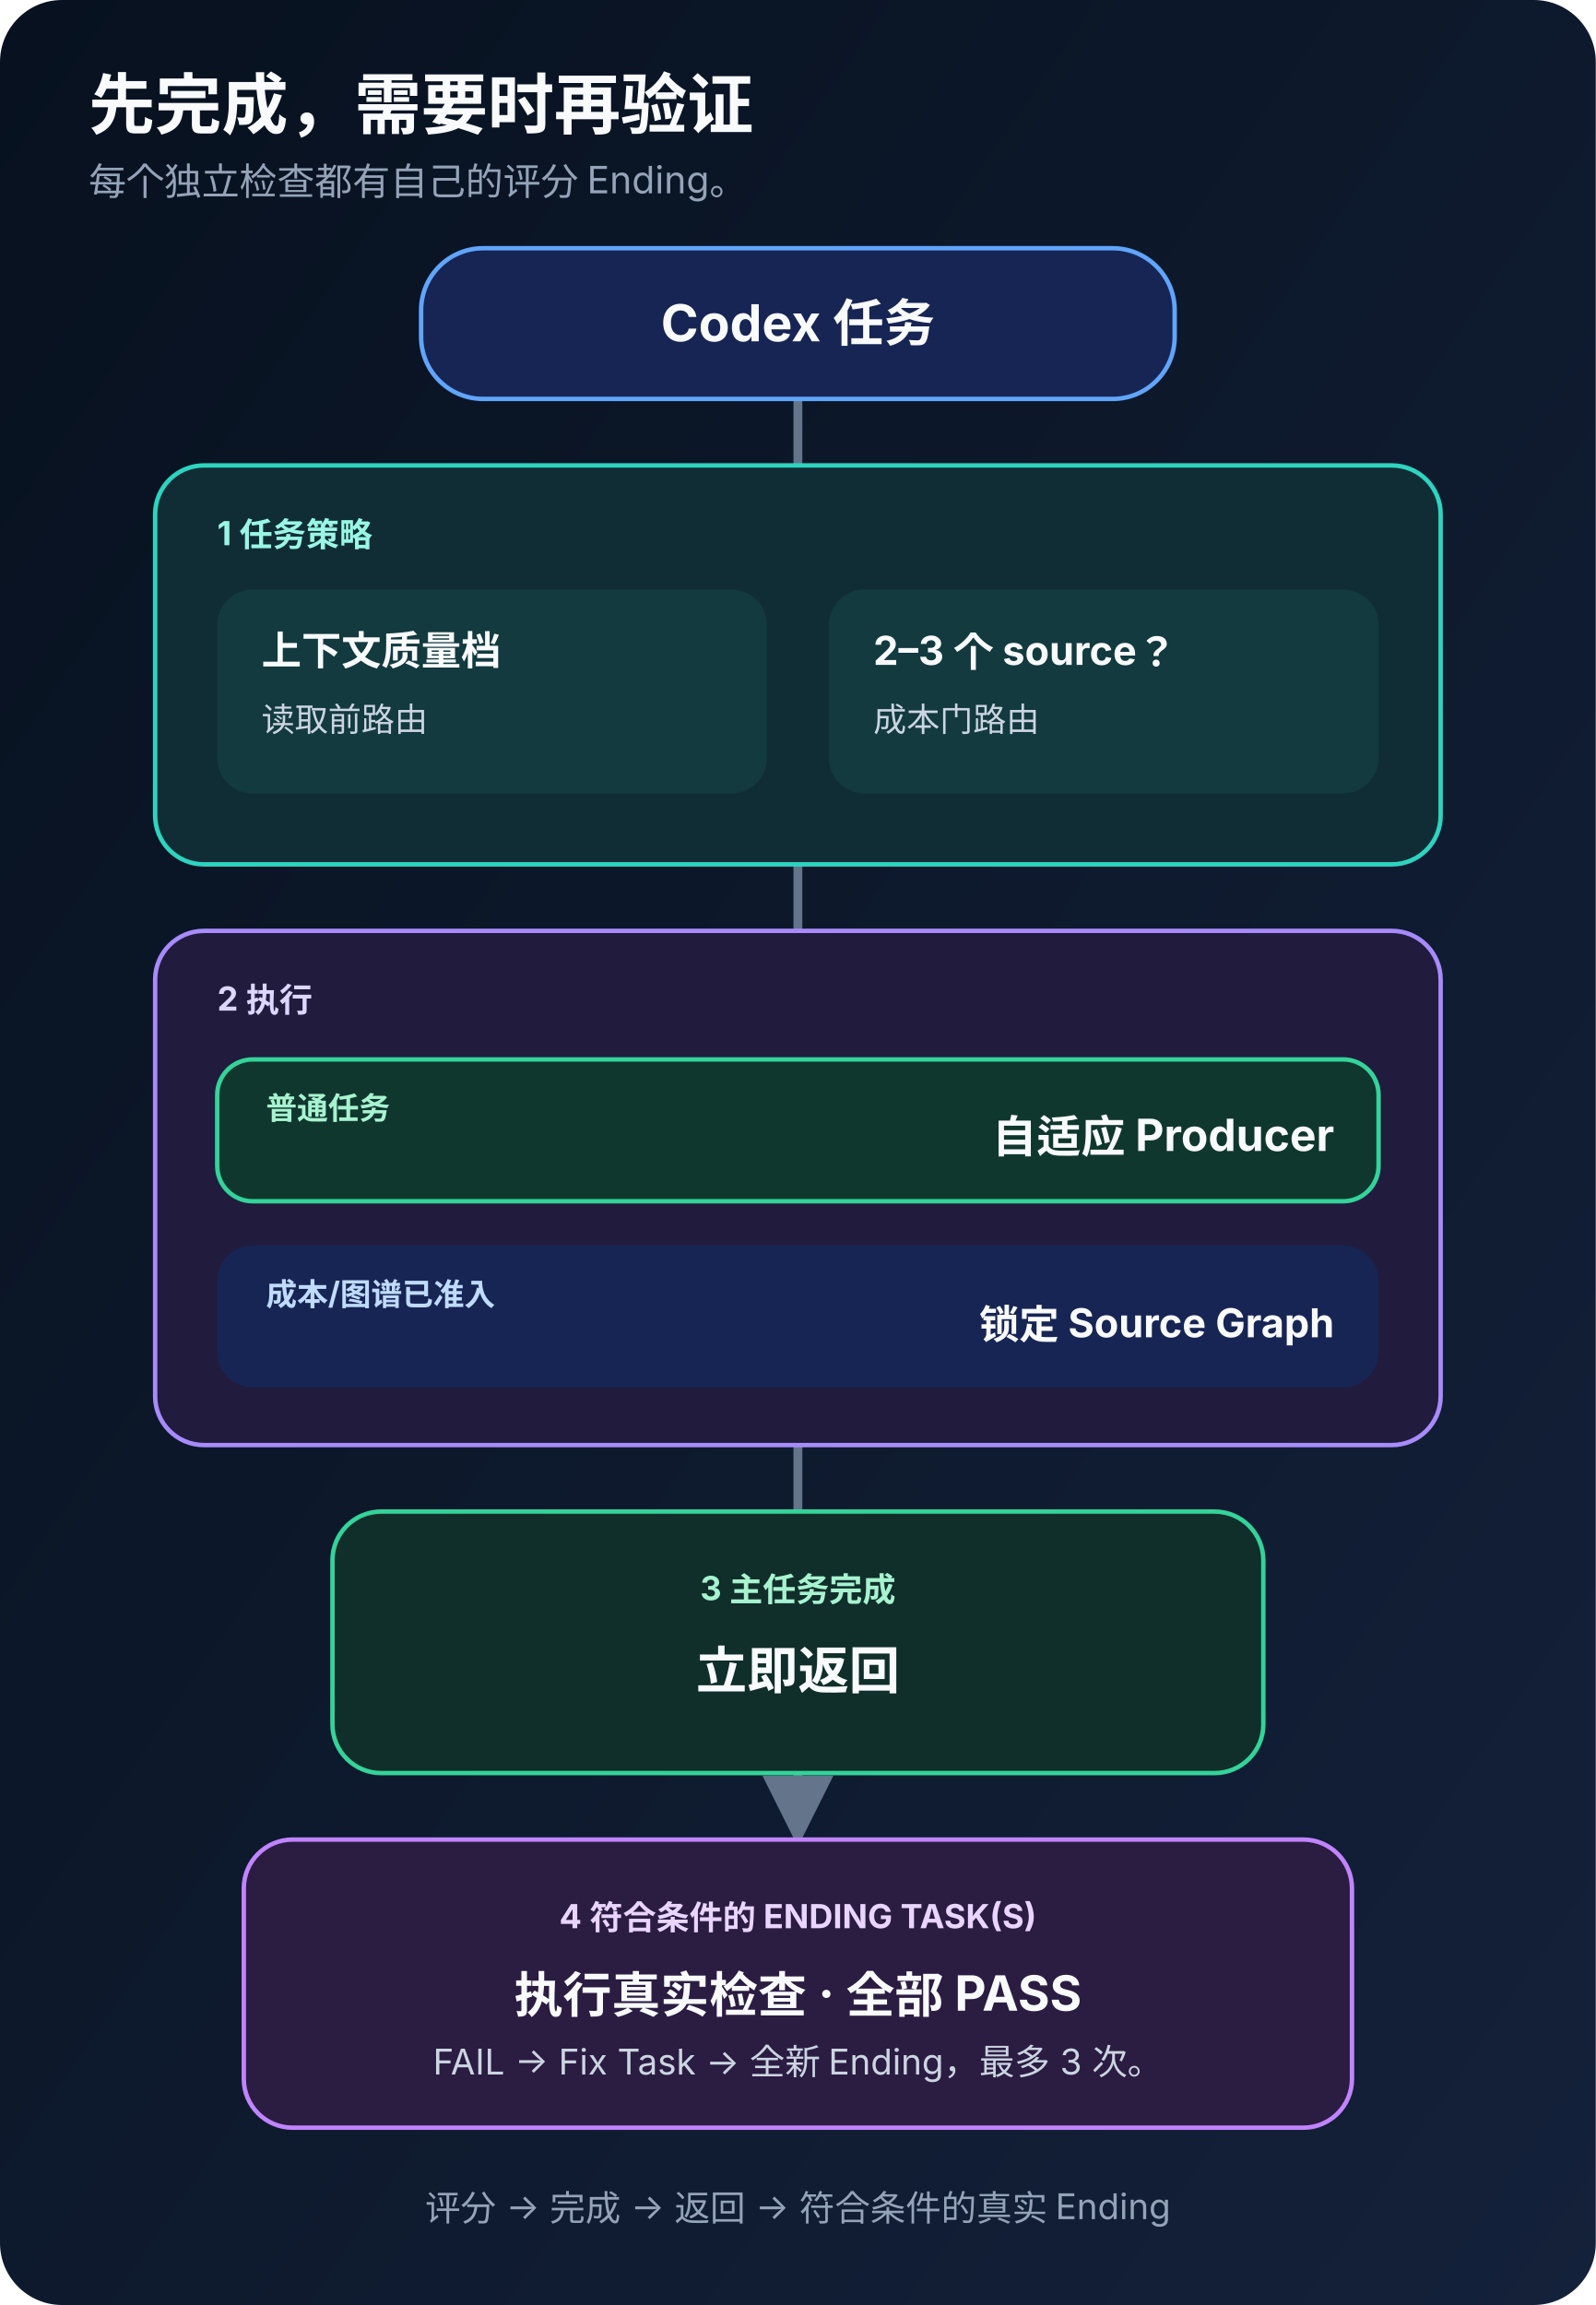
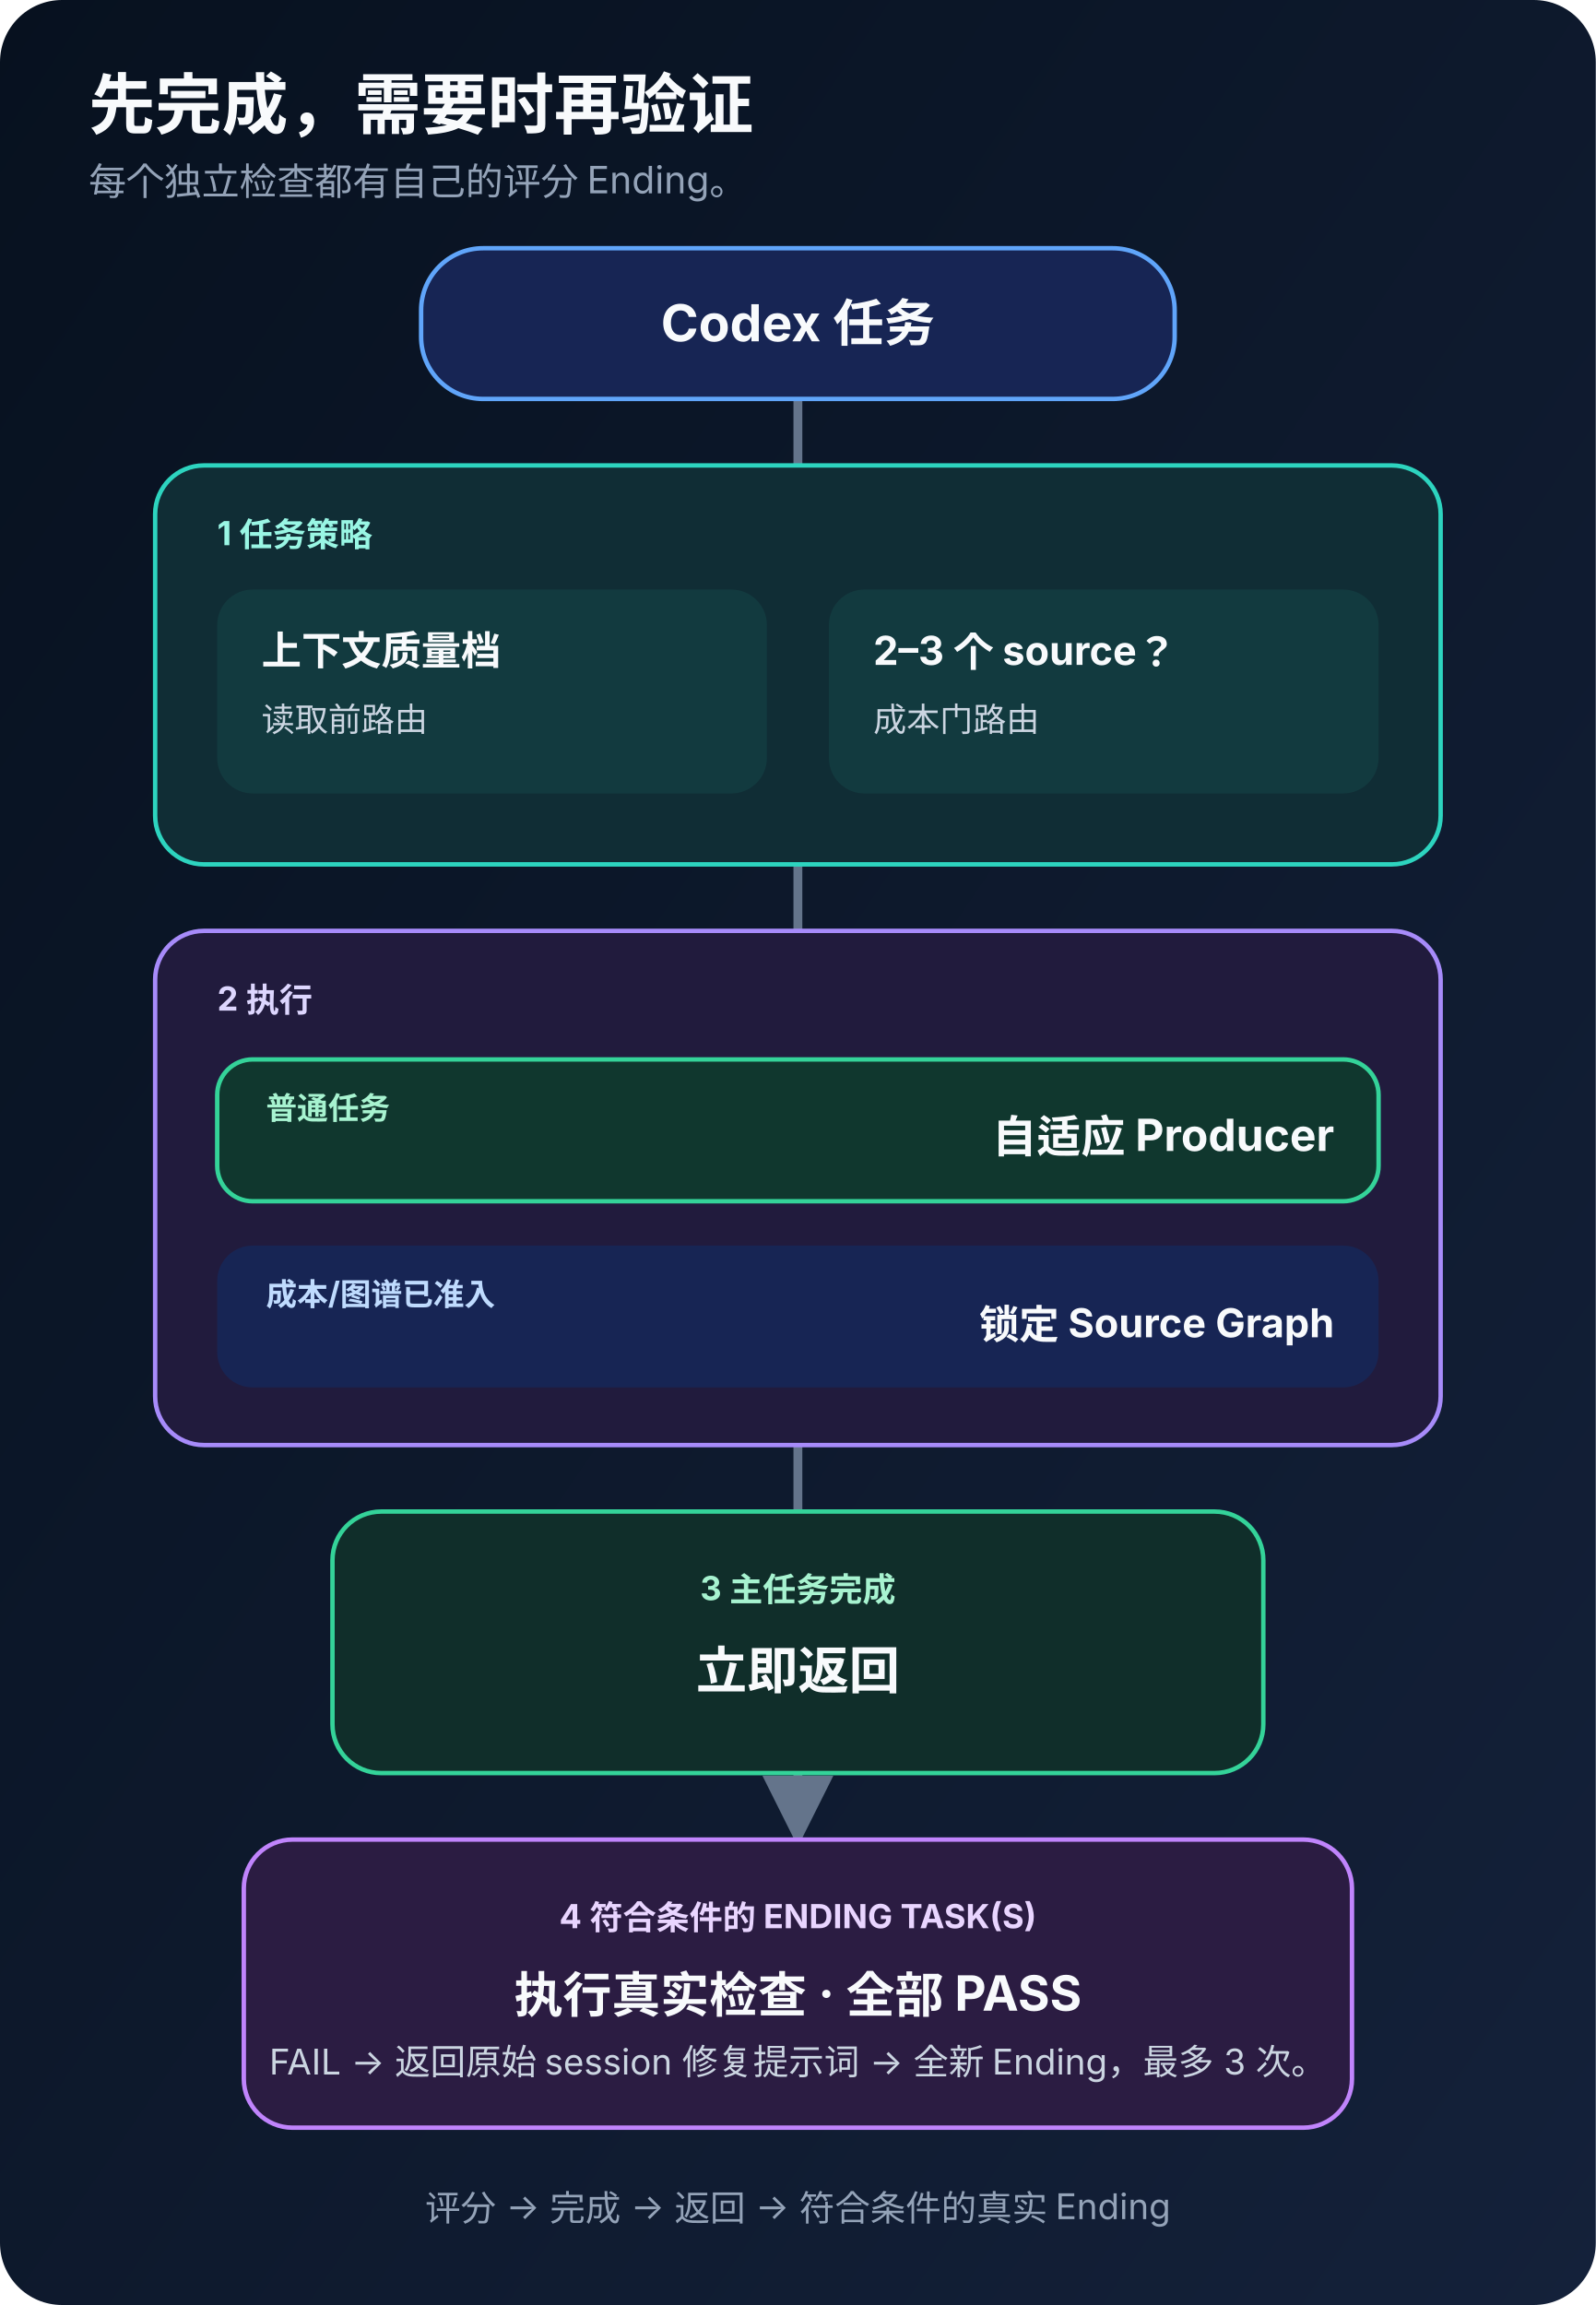
<svg xmlns="http://www.w3.org/2000/svg" width="720" height="1040" viewBox="0 0 720 1040" role="img" aria-labelledby="title desc">
  <defs>
    <linearGradient id="background" x1="0" y1="0" x2="1" y2="1">
      <stop stop-color="#07111f" />
      <stop offset="1" stop-color="#14213a" />
    </linearGradient>
    <marker id="arrow" viewBox="0 0 10 10" refX="9" refY="5" markerWidth="8" markerHeight="8" orient="auto">
      <path d="M0 0 10 5 0 10z" fill="#64748b" />
    </marker>
  </defs>
  <rect width="720" height="1040" rx="28" fill="url(#background)" />
  <text x="40" y="58" fill="#f8fafc" font-family="-apple-system,BlinkMacSystemFont,'PingFang SC','Segoe UI',sans-serif" font-size="30" font-weight="700">先完成，需要时再验证</text>
  <text x="40" y="88" fill="#94a3b8" font-family="-apple-system,BlinkMacSystemFont,'PingFang SC','Segoe UI',sans-serif" font-size="17">每个独立检查都有自己的评分 Ending。</text>
  <path d="M360 180V210 M360 390V420 M360 652V682 M360 800V830" fill="none" stroke="#64748b" stroke-width="4" marker-end="url(#arrow)" />
  <rect x="190" y="112" width="340" height="68" rx="28" fill="#172554" stroke="#60a5fa" stroke-width="2" />
  <text x="360" y="154" text-anchor="middle" fill="#f8fafc" font-family="-apple-system,BlinkMacSystemFont,'PingFang SC','Segoe UI',sans-serif" font-size="23" font-weight="700">Codex 任务</text>
  <rect x="70" y="210" width="580" height="180" rx="22" fill="#102d35" stroke="#2dd4bf" stroke-width="2" />
  <text x="98" y="246" fill="#99f6e4" font-family="-apple-system,BlinkMacSystemFont,'PingFang SC','Segoe UI',sans-serif" font-size="15" font-weight="700">1  任务策略</text>
  <rect x="98" y="266" width="248" height="92" rx="16" fill="#123a3f" />
  <text x="118" y="300" fill="#f8fafc" font-family="-apple-system,BlinkMacSystemFont,'PingFang SC','Segoe UI',sans-serif" font-size="18" font-weight="700">上下文质量档</text>
  <text x="118" y="330" fill="#cbd5e1" font-family="-apple-system,BlinkMacSystemFont,'PingFang SC','Segoe UI',sans-serif" font-size="15">读取前路由</text>
  <rect x="374" y="266" width="248" height="92" rx="16" fill="#123a3f" />
  <text x="394" y="300" fill="#f8fafc" font-family="-apple-system,BlinkMacSystemFont,'PingFang SC','Segoe UI',sans-serif" font-size="18" font-weight="700">2–3 个 source？</text>
  <text x="394" y="330" fill="#cbd5e1" font-family="-apple-system,BlinkMacSystemFont,'PingFang SC','Segoe UI',sans-serif" font-size="15">成本门路由</text>
  <rect x="70" y="420" width="580" height="232" rx="22" fill="#211b3d" stroke="#a78bfa" stroke-width="2" />
  <text x="98" y="456" fill="#ddd6fe" font-family="-apple-system,BlinkMacSystemFont,'PingFang SC','Segoe UI',sans-serif" font-size="15" font-weight="700">2  执行</text>
  <rect x="98" y="478" width="524" height="64" rx="16" fill="#10372e" stroke="#34d399" stroke-width="2" />
  <text x="120" y="505" fill="#a7f3d0" font-family="-apple-system,BlinkMacSystemFont,'PingFang SC','Segoe UI',sans-serif" font-size="14" font-weight="700">普通任务</text>
  <text x="602" y="520" text-anchor="end" fill="#f8fafc" font-family="-apple-system,BlinkMacSystemFont,'PingFang SC','Segoe UI',sans-serif" font-size="20" font-weight="700">自适应 Producer</text>
  <rect x="98" y="562" width="524" height="64" rx="16" fill="#172554" />
  <text x="120" y="589" fill="#bfdbfe" font-family="-apple-system,BlinkMacSystemFont,'PingFang SC','Segoe UI',sans-serif" font-size="14" font-weight="700">成本/图谱已准入</text>
  <text x="602" y="604" text-anchor="end" fill="#f8fafc" font-family="-apple-system,BlinkMacSystemFont,'PingFang SC','Segoe UI',sans-serif" font-size="18" font-weight="700">锁定 Source Graph</text>
  <rect x="150" y="682" width="420" height="118" rx="22" fill="#102e2a" stroke="#34d399" stroke-width="2" />
  <text x="360" y="722" text-anchor="middle" fill="#a7f3d0" font-family="-apple-system,BlinkMacSystemFont,'PingFang SC','Segoe UI',sans-serif" font-size="15" font-weight="700">3  主任务完成</text>
  <text x="360" y="762" text-anchor="middle" fill="#f8fafc" font-family="-apple-system,BlinkMacSystemFont,'PingFang SC','Segoe UI',sans-serif" font-size="23" font-weight="700">立即返回</text>
  <rect x="110" y="830" width="500" height="130" rx="22" fill="#2b1c42" stroke="#c084fc" stroke-width="2" />
  <text x="360" y="870" text-anchor="middle" fill="#e9d5ff" font-family="-apple-system,BlinkMacSystemFont,'PingFang SC','Segoe UI',sans-serif" font-size="15" font-weight="700">4  符合条件的 ENDING TASK(S)</text>
  <text x="360" y="908" text-anchor="middle" fill="#f8fafc" font-family="-apple-system,BlinkMacSystemFont,'PingFang SC','Segoe UI',sans-serif" font-size="22" font-weight="700">执行真实检查 · 全部 PASS</text>
-   <text x="360" y="936" text-anchor="middle" fill="#cbd5e1" font-family="-apple-system,BlinkMacSystemFont,'PingFang SC','Segoe UI',sans-serif" font-size="16">FAIL → Fix Task → 全新 Ending，最多 3 次。</text>
+   <text x="360" y="936" text-anchor="middle" fill="#cbd5e1" font-family="-apple-system,BlinkMacSystemFont,'PingFang SC','Segoe UI',sans-serif" font-size="16">FAIL → 返回原始 session 修复提示词 → 全新 Ending，最多 3 次。</text>
  <text x="360" y="1002" text-anchor="middle" fill="#94a3b8" font-family="-apple-system,BlinkMacSystemFont,'PingFang SC','Segoe UI',sans-serif" font-size="16">评分 → 完成 → 返回 → 符合条件的真实 Ending</text>
</svg>
